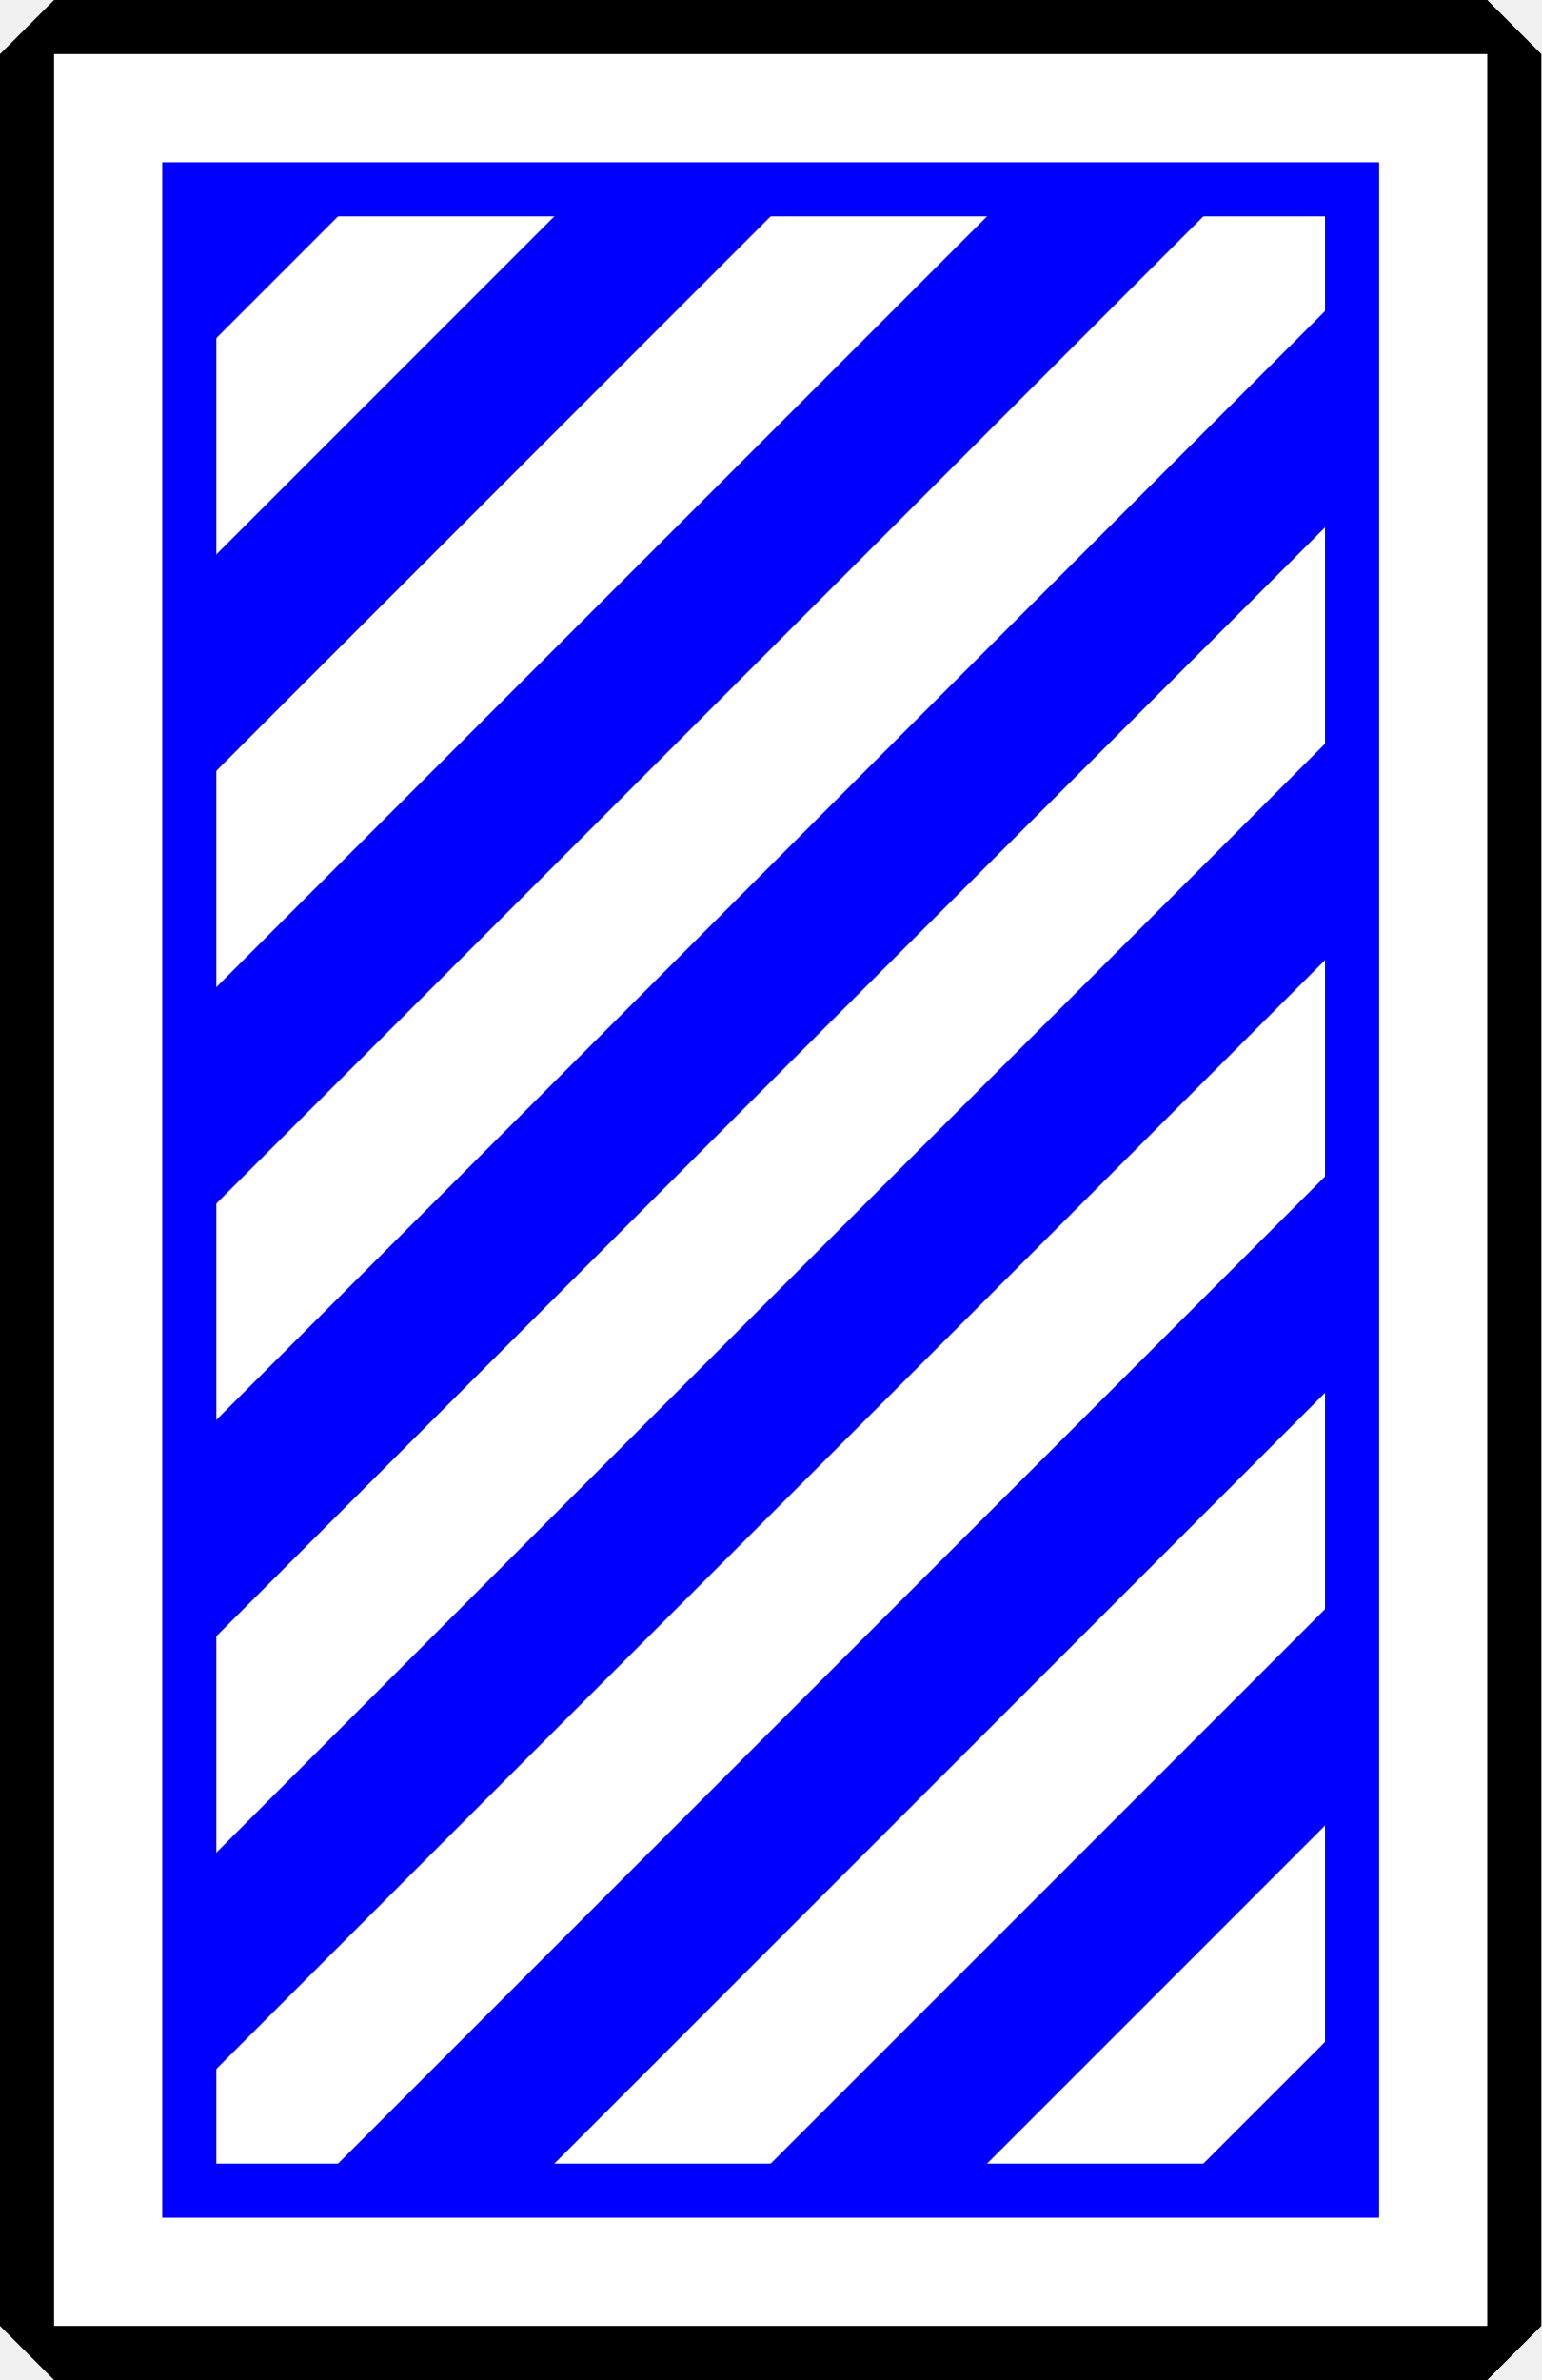
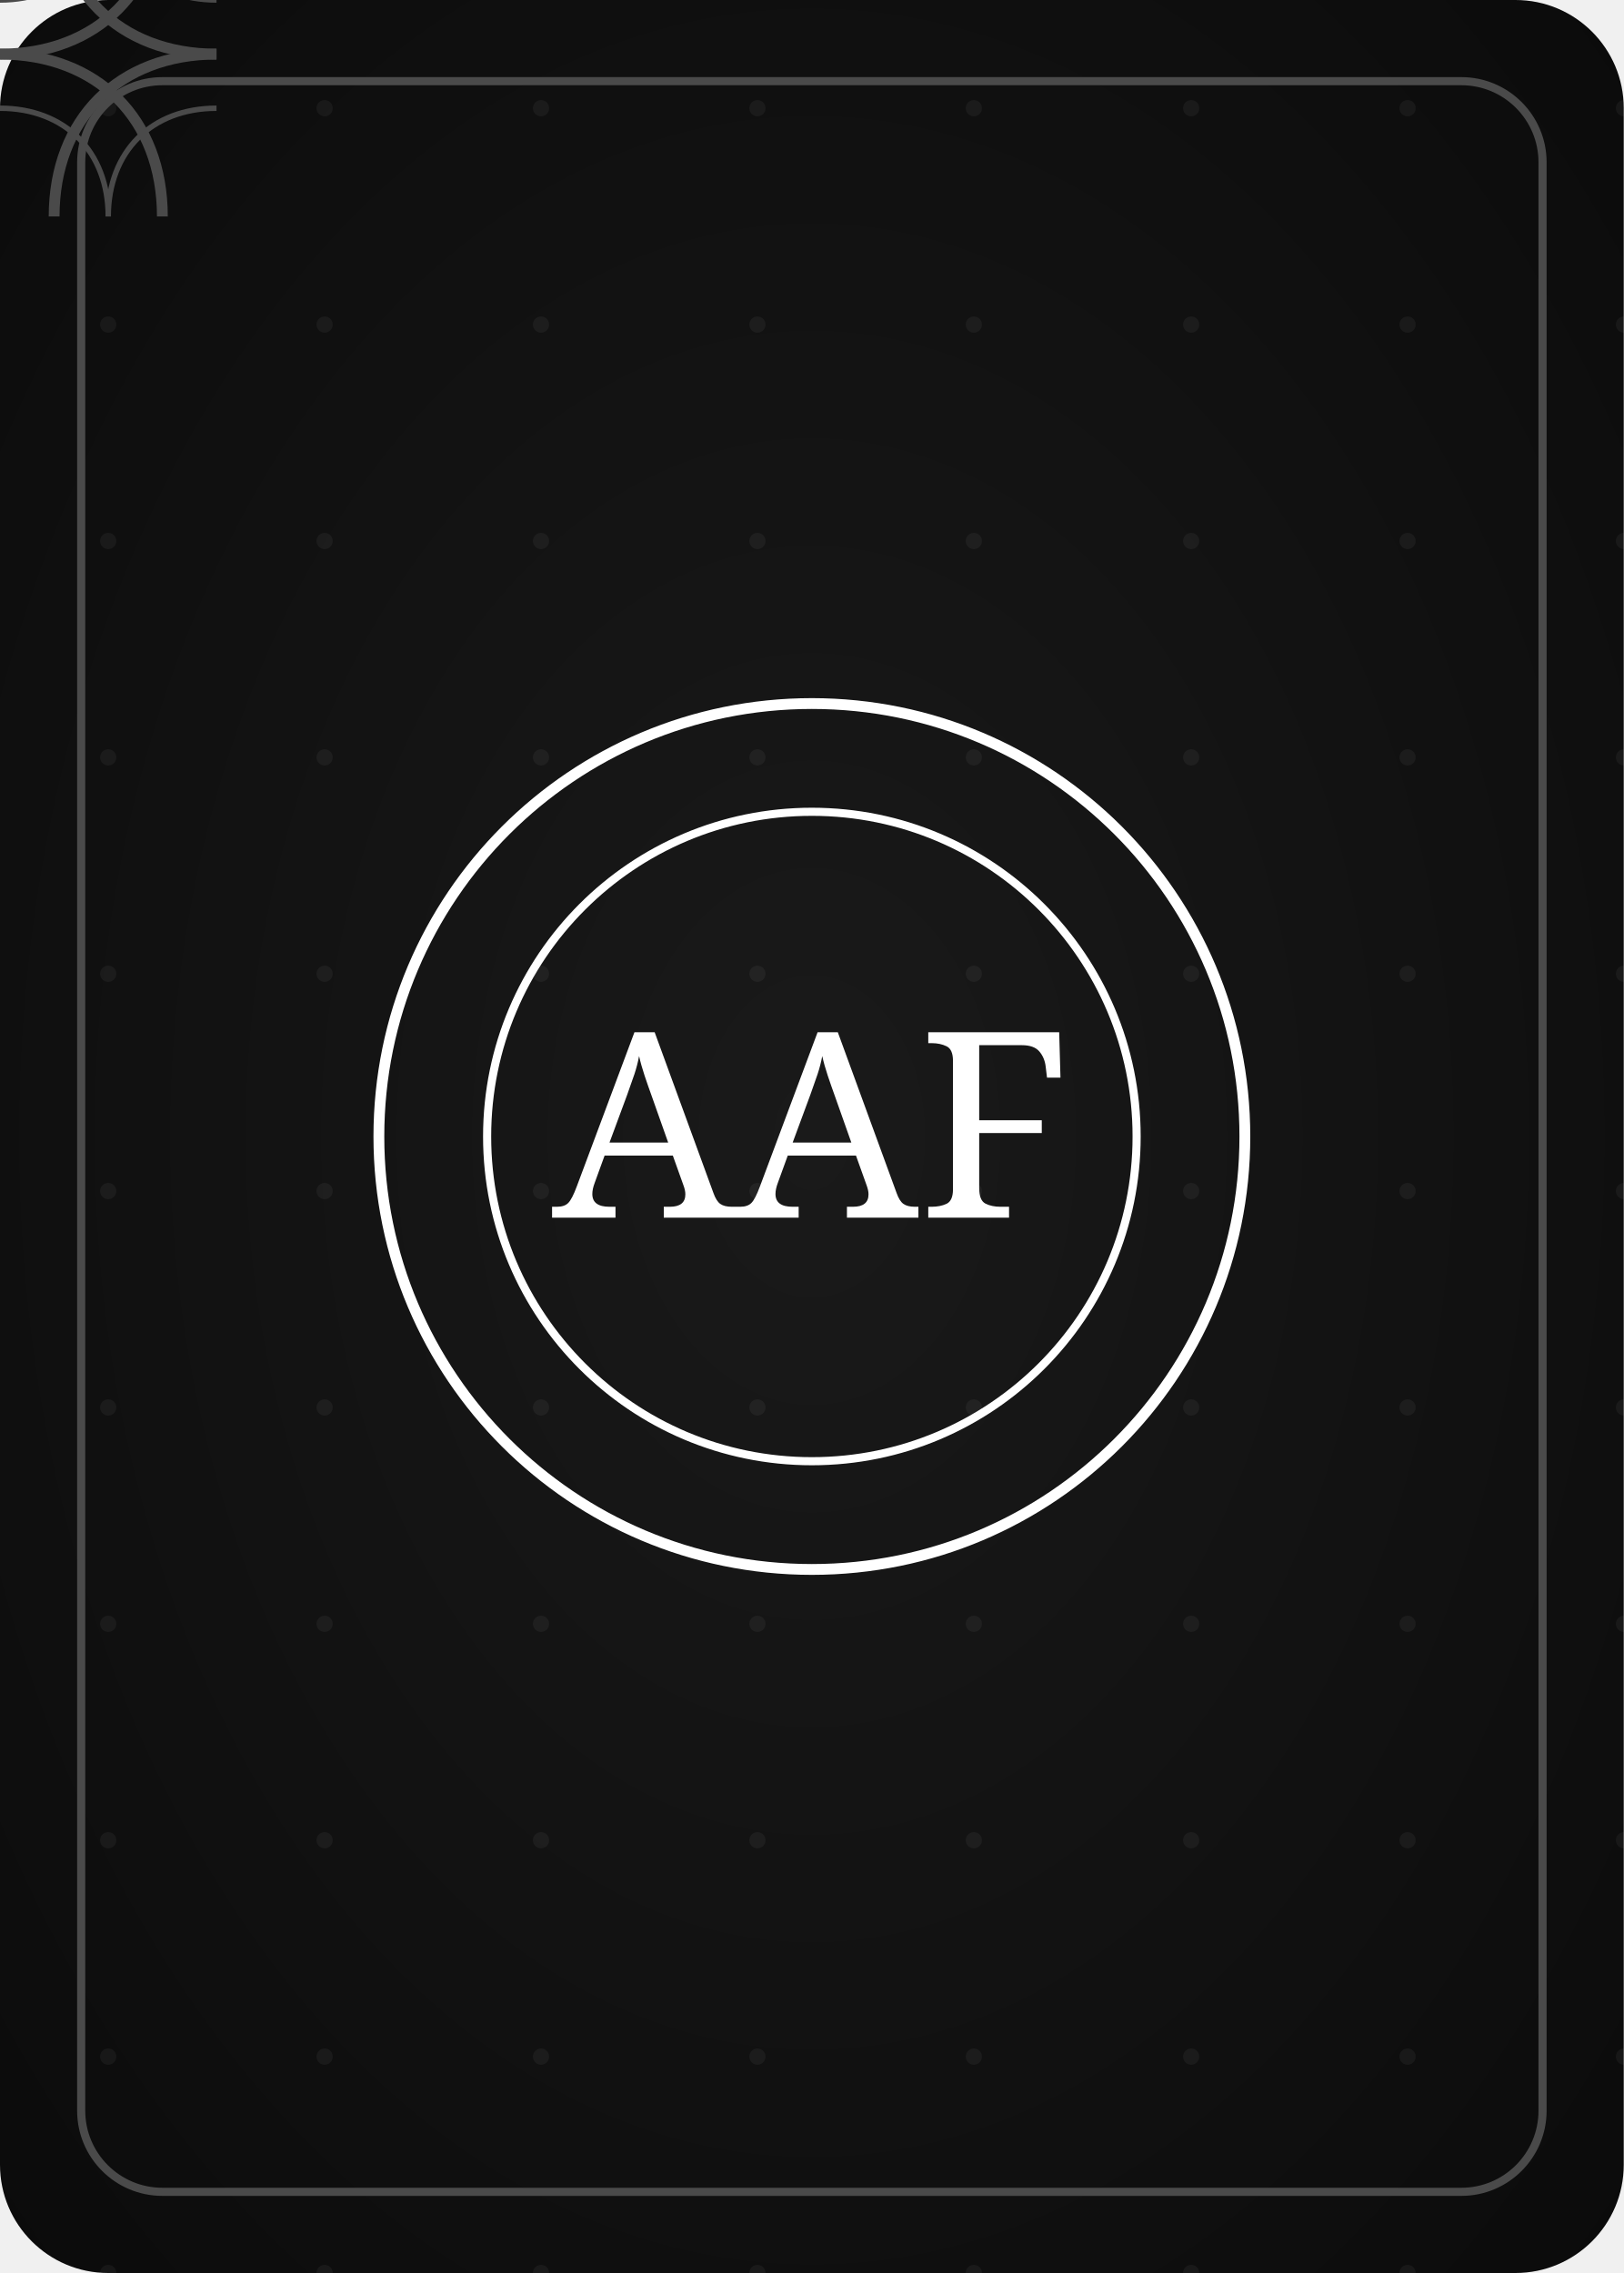
- <svg xmlns="http://www.w3.org/2000/svg" width="57" height="88">
-   <pattern id="backbg" viewBox="0,0,2,2" x="6.5" y="6" width="16" height="16" patternUnits="userSpaceOnUse">
-     <path d="M 0 0 h 1 l -1 1 z m 0 2 l 2 -2 v 1 l -1 1 z" style="fill: #00f" />
-   </pattern>
-   <rect x="1.5" y="1.5" width="54" height="85" fill="#fff" />
-   <path d="M 2 0 h 53 l 2 2 v 84 l -2 2 h -53 l -2 -2 v -84 z m 0 2 v 84 h 53 v -84 z" />
-   <rect x="7" y="7" width="43" height="74" fill="url(#backbg)" />
-   <rect x="7" y="7" width="43" height="74" style="fill: none; stroke: #00f; stroke-width: 2px" />
+ <svg xmlns="http://www.w3.org/2000/svg" width="300" height="420" viewBox="0 0 300 420" preserveAspectRatio="xMidYMid meet">
+   <defs>
+     <radialGradient id="bgGradient" cx="50%" cy="50%" r="75%">
+       <stop offset="0%" stop-color="#1a1a1a" />
+       <stop offset="100%" stop-color="#0a0a0a" />
+     </radialGradient>
+     <pattern id="subtleTexture" width="40" height="40" patternUnits="userSpaceOnUse">
+       <circle cx="20" cy="20" r="1.5" fill-opacity="0.05" fill="#ffffff" />
+     </pattern>
+     <g id="cornerOrnament">
+       <path d="M0,30 C0,12 12,0 30,0" fill="none" stroke="#4a4a4a" stroke-width="2" />
+       <path d="M10,30 C10,18 18,10 30,10" fill="none" stroke="#4a4a4a" stroke-width="1" />
+     </g>
+   </defs>
+   <rect width="300" height="420" rx="20" ry="20" fill="url(#bgGradient)" />
+   <rect x="0" y="0" width="300" height="420" rx="20" ry="20" fill="url(#subtleTexture)" />
+   <use href="#cornerOrnament" x="10" y="10" />
+   <use href="#cornerOrnament" x="260" y="10" transform="scale(-1,1) translate(-290,0)" />
+   <use href="#cornerOrnament" x="10" y="380" transform="scale(1,-1) translate(0,-390)" />
+   <use href="#cornerOrnament" x="260" y="380" transform="scale(-1,-1) translate(-290,-390)" />
+   <rect x="15" y="15" width="270" height="390" rx="15" ry="15" fill="none" stroke="#4a4a4a" stroke-width="1.5" />
+   <g transform="translate(150,210)">
+     <circle cx="0" cy="0" r="80" fill="none" stroke="#ffffff" stroke-width="2" />
+     <circle cx="0" cy="0" r="60" fill="none" stroke="#ffffff" stroke-width="1.5" />
+     <text x="0" y="15" text-anchor="middle" font-family="serif" font-size="48" fill="#ffffff">AAF</text>
+   </g>
</svg>
